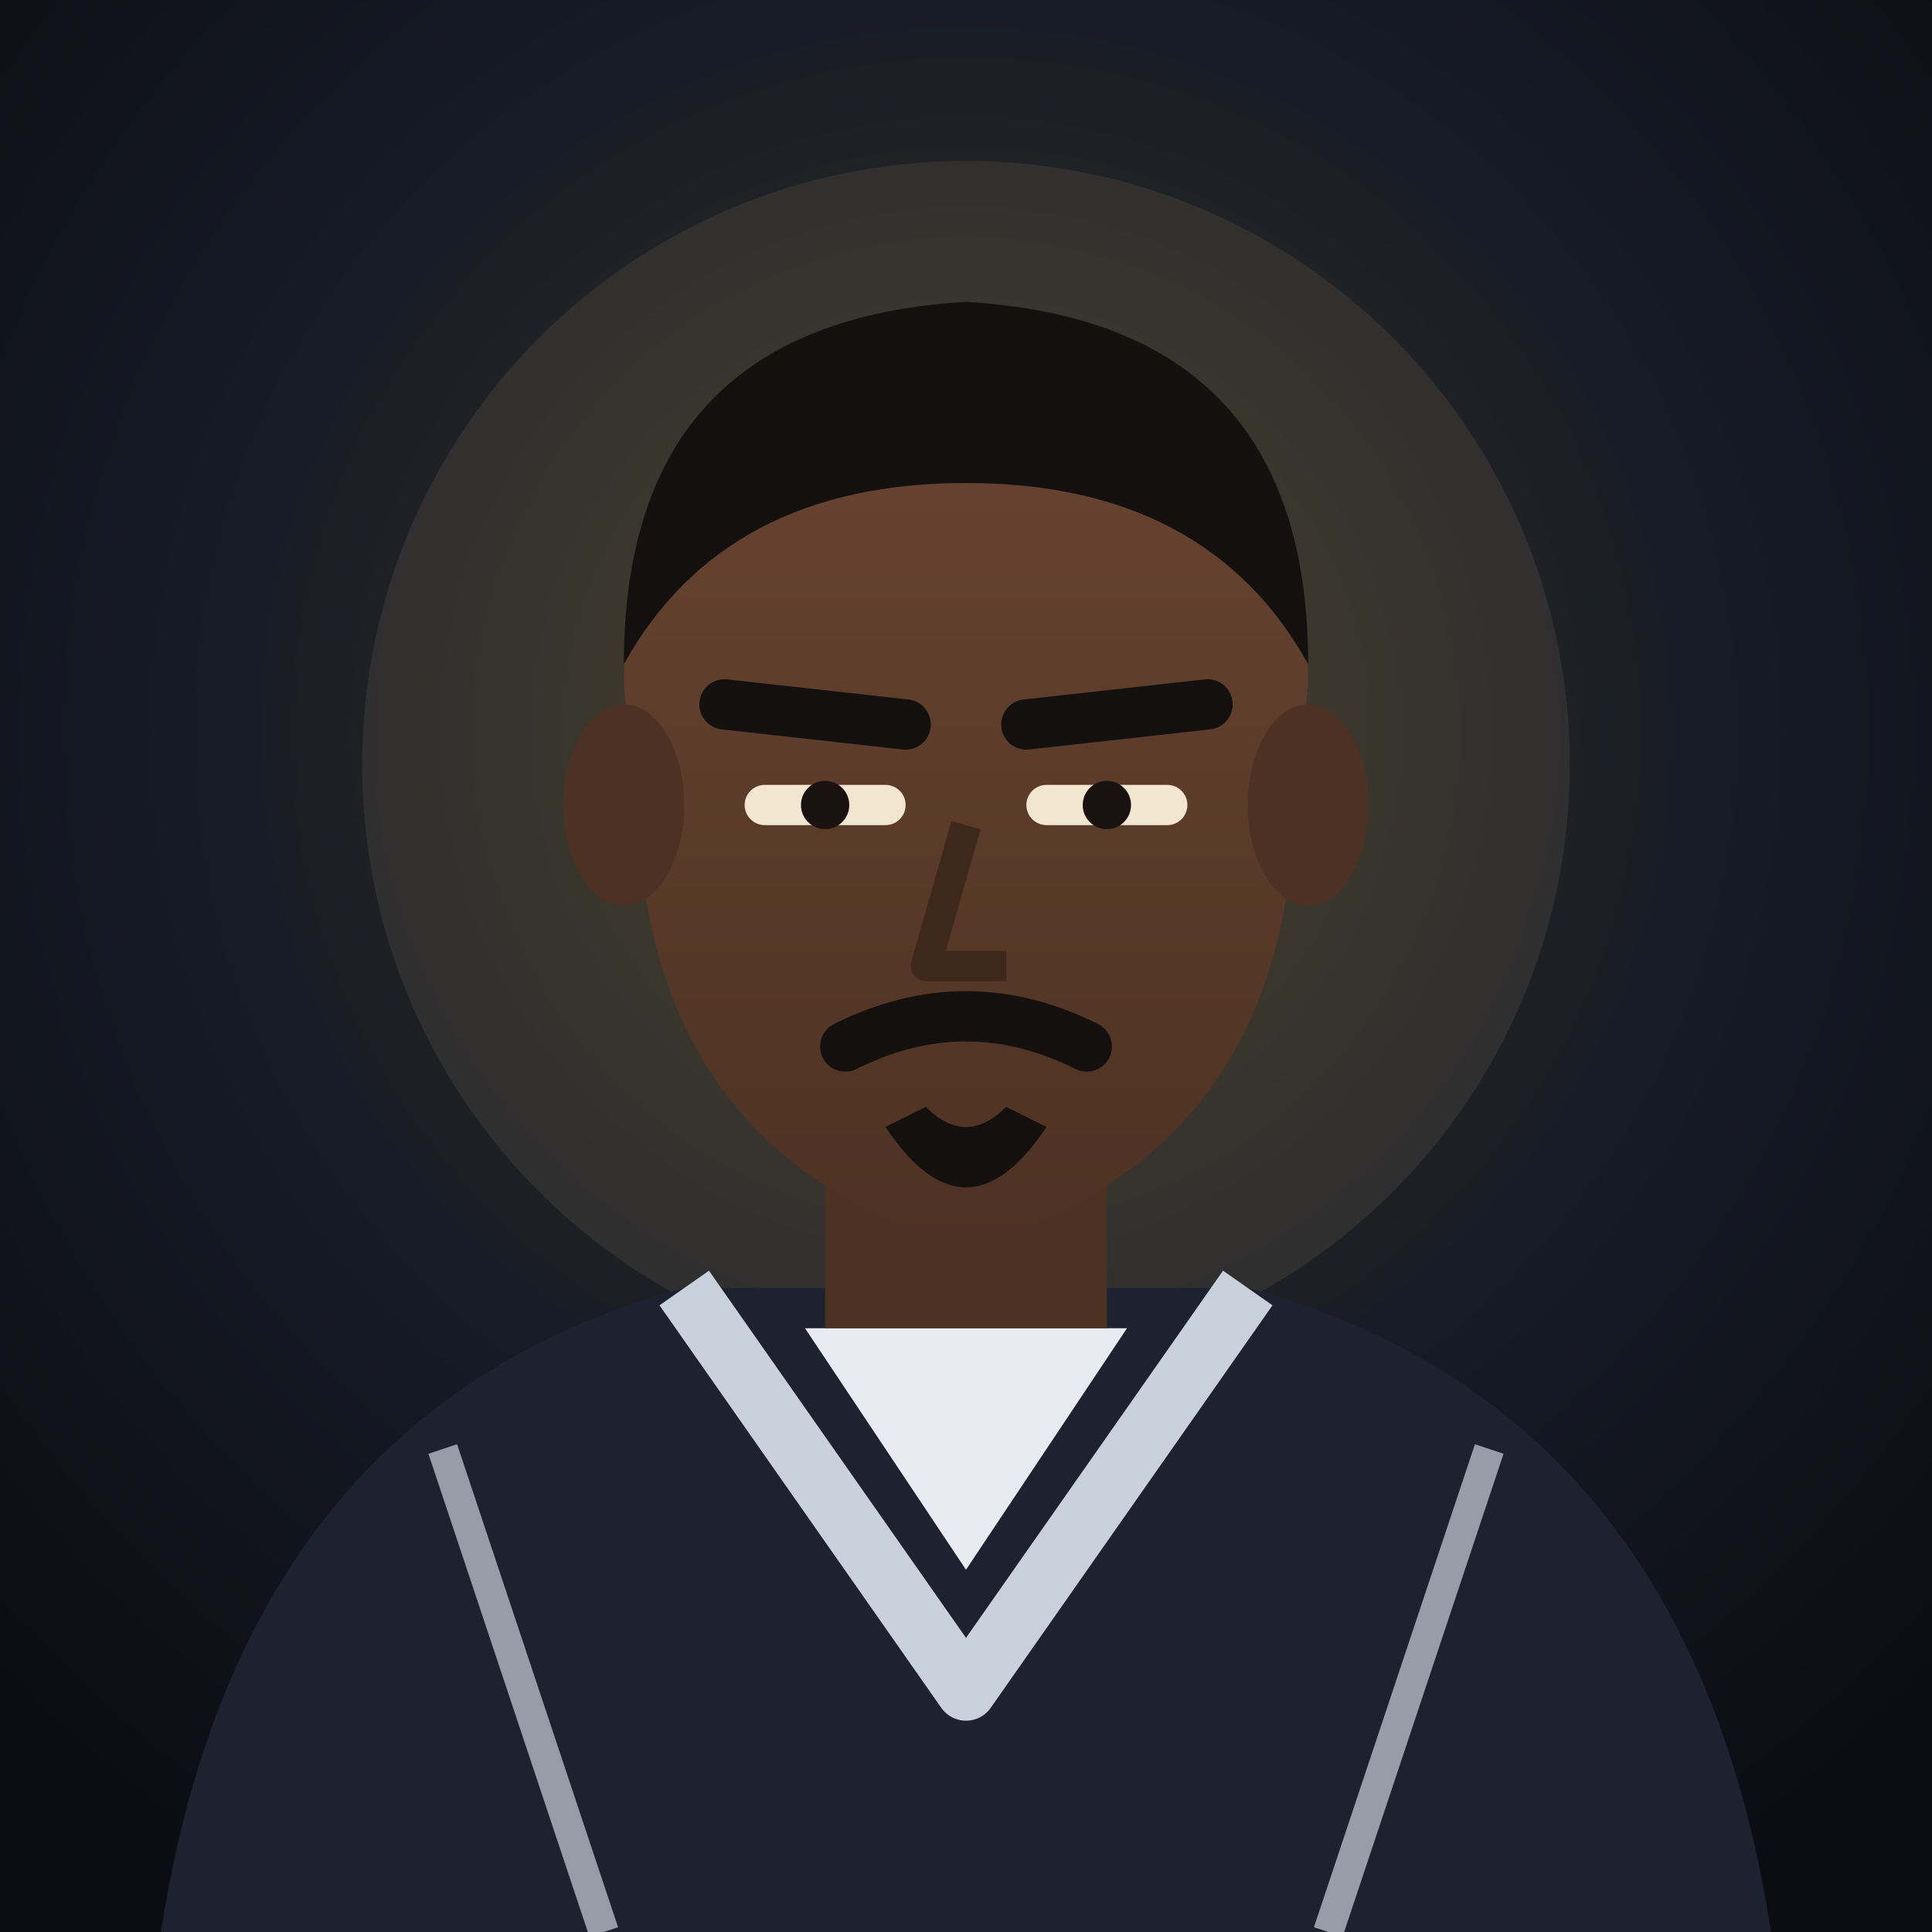
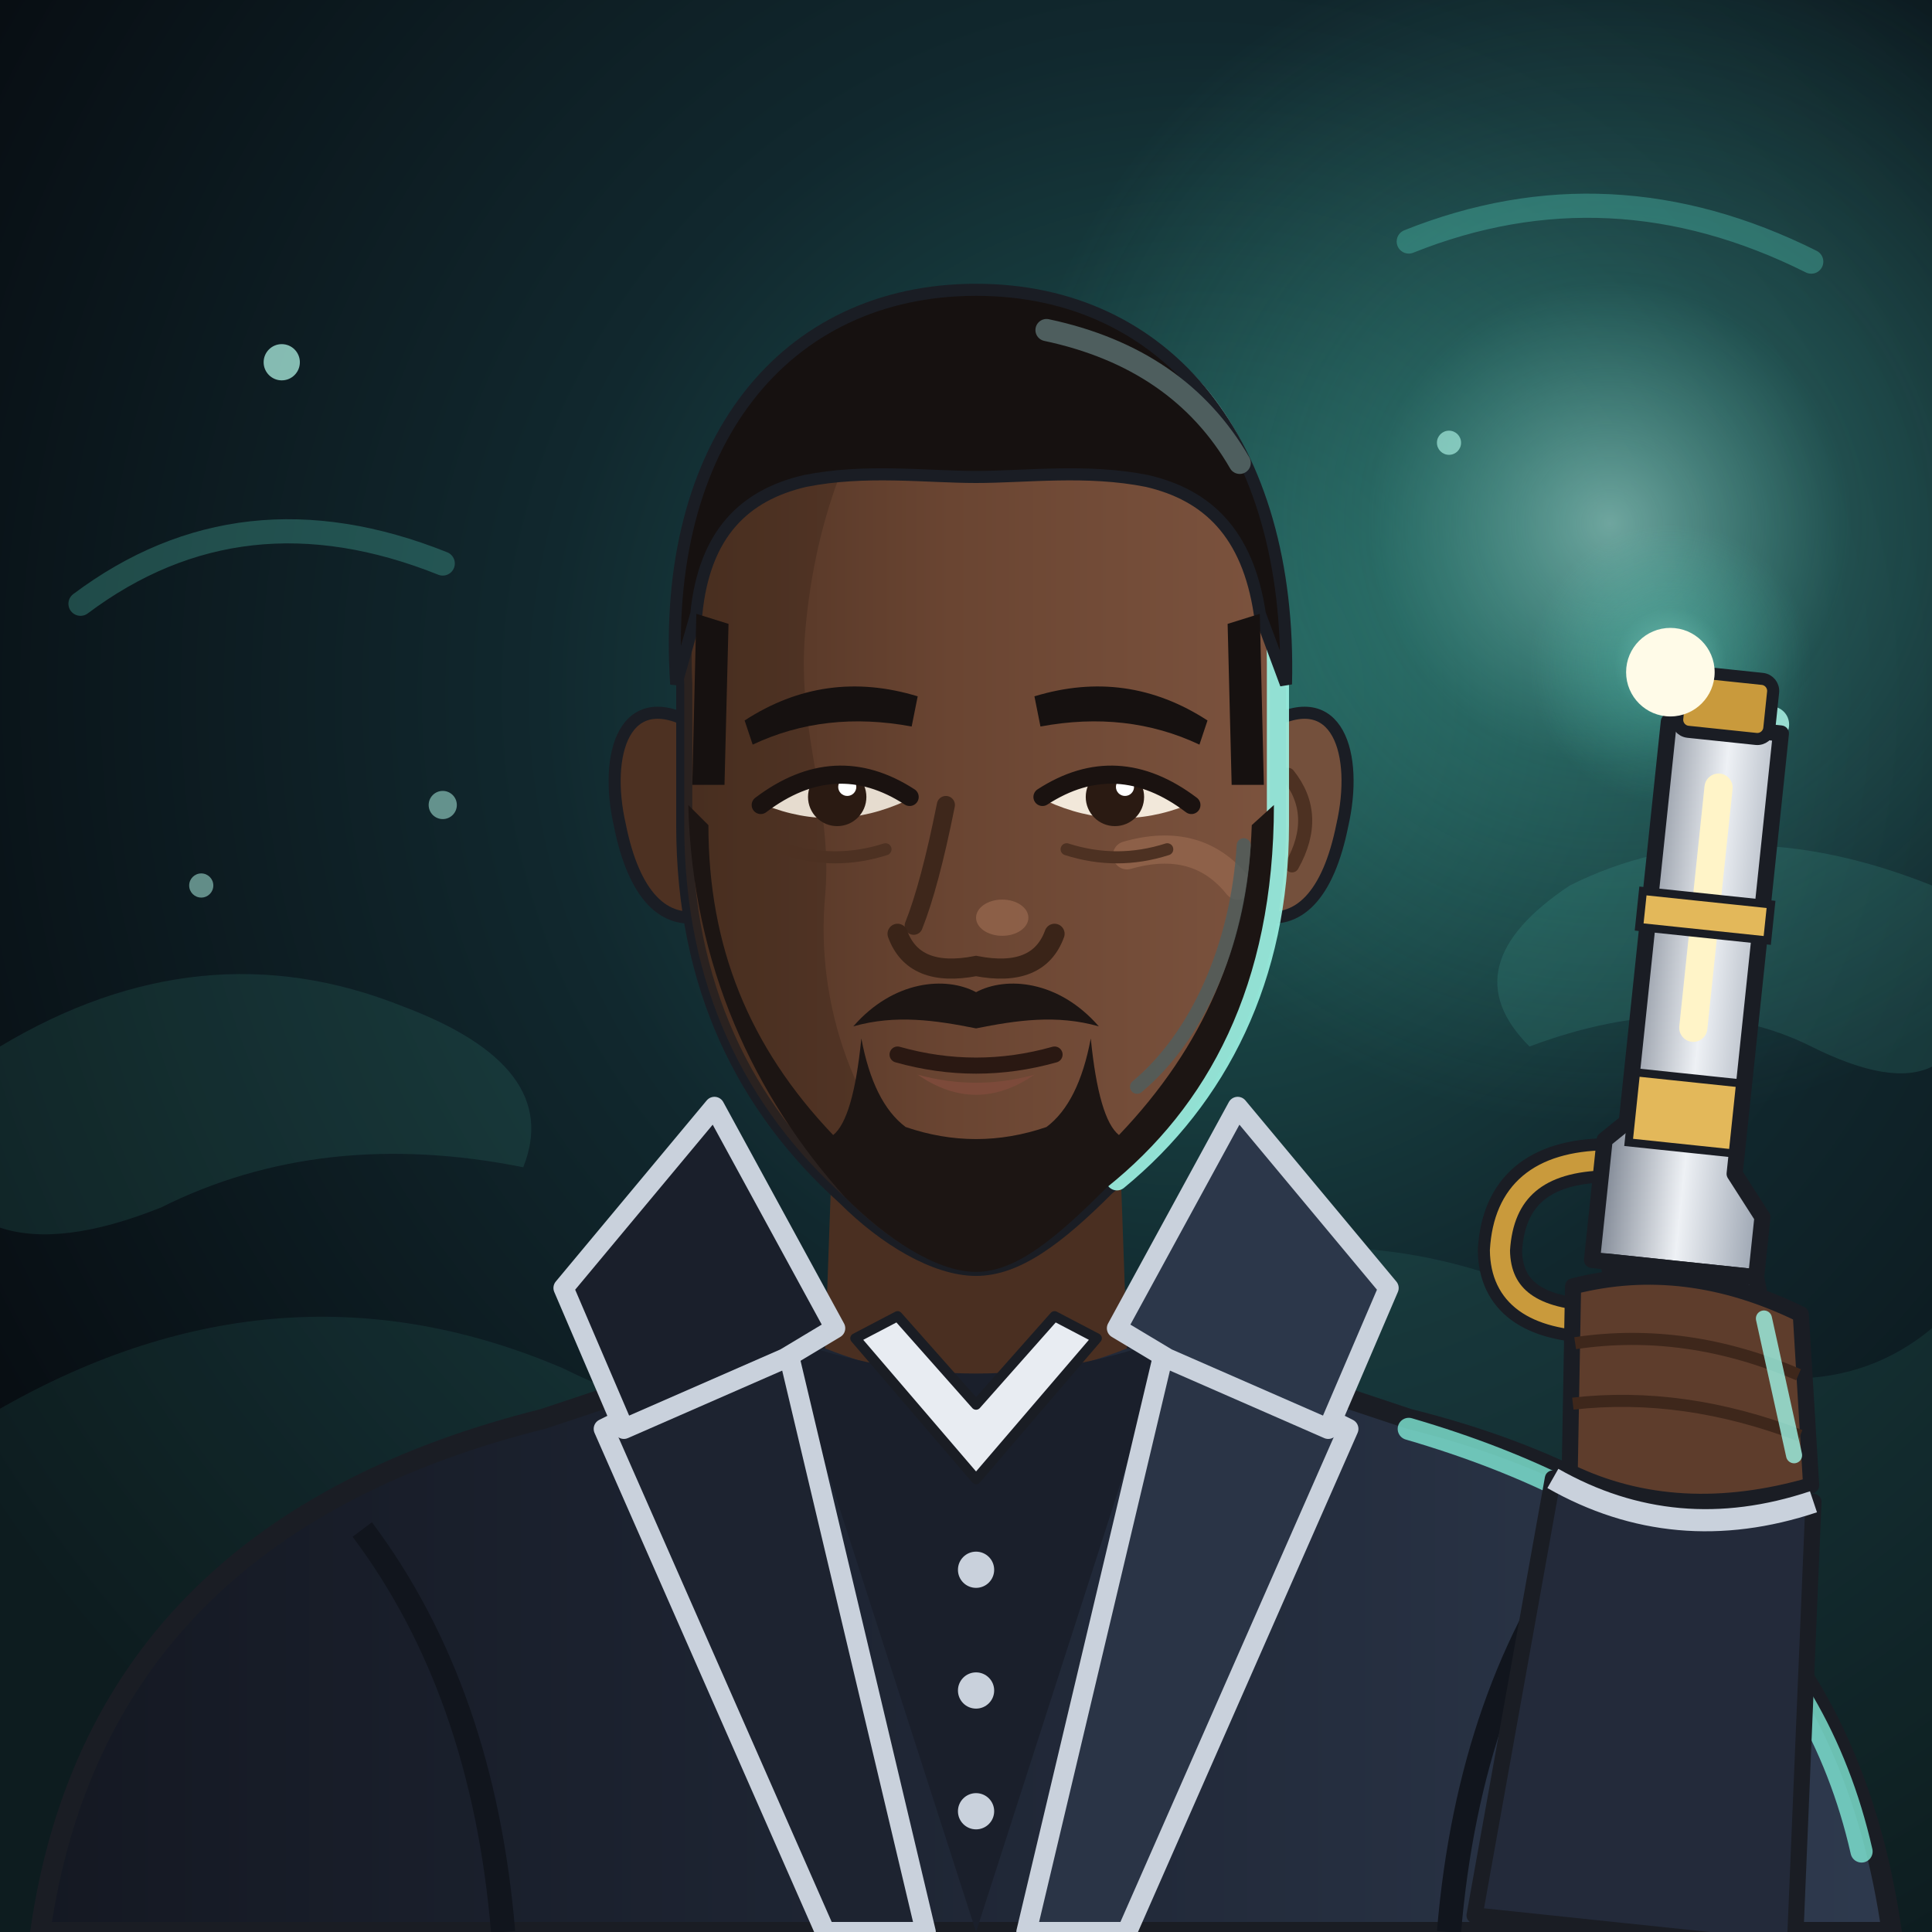
<svg xmlns="http://www.w3.org/2000/svg" width="384" height="384" viewBox="0 0 96 96">
  <defs>
-     <radialGradient id="bg" cx="0.5" cy="0.38" r="0.7">
-       <stop offset="0" stop-color="#3b3420" />
-       <stop offset="0.55" stop-color="#171b26" />
-       <stop offset="1" stop-color="#0b0d13" />
+     <radialGradient id="bg" cx="0.62" cy="0.36" r="0.75">
+       <stop offset="0" stop-color="#1f5a56" />
+       <stop offset="0.45" stop-color="#11282e" />
+       <stop offset="1" stop-color="#070b10" />
    </radialGradient>
-     <linearGradient id="skin" x1="0" y1="0" x2="0" y2="1">
-       <stop offset="0" stop-color="#6a4532" />
-       <stop offset="1" stop-color="#4d3122" />
+     <radialGradient id="glow" cx="0.5" cy="0.5" r="0.5">
+       <stop offset="0" stop-color="#b8fff0" stop-opacity="0.55" />
+       <stop offset="0.4" stop-color="#5fe8cf" stop-opacity="0.2" />
+       <stop offset="1" stop-color="#5fe8cf" stop-opacity="0" />
+     </radialGradient>
+     <linearGradient id="skin" x1="0" y1="0" x2="1" y2="0">
+       <stop offset="0" stop-color="#4f3223" />
+       <stop offset="0.45" stop-color="#6a4532" />
+       <stop offset="1" stop-color="#7c533e" />
+     </linearGradient>
+     <linearGradient id="coat" x1="0" y1="0" x2="1" y2="0">
+       <stop offset="0" stop-color="#141822" />
+       <stop offset="0.6" stop-color="#222a3a" />
+       <stop offset="1" stop-color="#2e3a4e" />
+     </linearGradient>
+     <linearGradient id="silver" x1="0" y1="0" x2="1" y2="0">
+       <stop offset="0" stop-color="#7d8592" />
+       <stop offset="0.5" stop-color="#eef1f5" />
+       <stop offset="1" stop-color="#9aa3b0" />
    </linearGradient>
  </defs>
  <rect width="96" height="96" fill="url(#bg)" />
-   <circle cx="48" cy="38" r="30" fill="#ffe9a8" opacity="0.08" />
-   <path d="M 8 96 Q 12 70 34 64 L 62 64 Q 84 70 88 96 Z" fill="#1d2230" />
-   <path d="M 34 64 L 48 84 L 62 64" fill="none" stroke="#c9d1dc" stroke-width="3" stroke-linejoin="round" />
-   <path d="M 22 72 L 30 96 M 74 72 L 66 96" stroke="#c9d1dc" stroke-width="1.5" opacity="0.7" />
-   <path d="M 40 66 L 48 78 L 56 66 Z" fill="#e8ecf2" />
-   <path d="M 41 54 L 41 66 L 55 66 L 55 54 Z" fill="#4d3122" />
-   <path d="M 31 34 Q 31 18 48 17 Q 65 18 65 34 L 64 44 Q 62 58 48 62 Q 34 58 32 44 Z" fill="url(#skin)" />
-   <ellipse cx="31" cy="40" rx="3" ry="5" fill="#4d3122" />
-   <ellipse cx="65" cy="40" rx="3" ry="5" fill="#4d3122" />
-   <path d="M 31 33 Q 31 16 48 15 Q 65 16 65 33 Q 60 24 48 24 Q 36 24 31 33 Z" fill="#141010" />
-   <path d="M 36 35 L 45 36 M 51 36 L 60 35" stroke="#141010" stroke-width="2.5" stroke-linecap="round" />
-   <path d="M 38 40 L 44 40 M 52 40 L 58 40" stroke="#f2e6d0" stroke-width="2" stroke-linecap="round" />
-   <circle cx="41" cy="40" r="1.2" fill="#1a1210" />
-   <circle cx="55" cy="40" r="1.2" fill="#1a1210" />
-   <path d="M 48 41 L 46 48 L 50 48" fill="none" stroke="#3e271b" stroke-width="1.5" stroke-linejoin="round" />
-   <path d="M 42 52 Q 48 49 54 52" fill="none" stroke="#141010" stroke-width="2.5" stroke-linecap="round" />
-   <path d="M 44 56 Q 48 62 52 56 L 50 55 Q 48 57 46 55 Z" fill="#141010" />
+   <circle cx="80" cy="26" r="30" fill="url(#glow)" />
+   <path d="M 0 70 Q 14 62 28 68 Q 40 74 52 66 Q 66 58 80 66 Q 90 71 96 66 L 96 96 L 0 96 Z" fill="#5fe8cf" opacity="0.08" />
+   <path d="M 0 52 Q 10 46 20 50 Q 28 53 26 58 Q 16 56 8 60 Q 3 62 0 61 Z" fill="#5fe8cf" opacity="0.1" />
+   <path d="M 96 44 Q 86 40 78 44 Q 72 48 76 52 Q 84 49 90 52 Q 94 54 96 53 Z" fill="#5fe8cf" opacity="0.12" />
+   <path d="M 4 30 Q 12 24 22 28" fill="none" stroke="#5fe8cf" stroke-width="1.2" stroke-linecap="round" opacity="0.25" />
+   <path d="M 70 12 Q 80 8 90 13" fill="none" stroke="#5fe8cf" stroke-width="1.2" stroke-linecap="round" opacity="0.3" />
+   <circle cx="14" cy="18" r="0.9" fill="#b8fff0" opacity="0.7" />
+   <circle cx="22" cy="40" r="0.7" fill="#b8fff0" opacity="0.5" />
+   <circle cx="88" cy="36" r="0.9" fill="#b8fff0" opacity="0.8" />
+   <circle cx="72" cy="22" r="0.6" fill="#b8fff0" opacity="0.6" />
+   <circle cx="10" cy="44" r="0.6" fill="#b8fff0" opacity="0.5" />
+   <path d="M 2 96 C 4 82 13 74 27 70.5 L 39 66.5 L 58 66.5 L 70 70.5 C 84 74 92 82 94 96 Z" fill="url(#coat)" stroke="#1a1d24" stroke-width="1" />
+   <path d="M 70 71 C 82 74.5 90 81 92.5 92" fill="none" stroke="#7fe8d6" stroke-width="1.1" stroke-linecap="round" opacity="0.8" />
+   <path d="M 18 76 Q 24 84 25 96 M 79 76 Q 73 84 72 96" fill="none" stroke="#11151d" stroke-width="1.2" />
+   <path d="M 41.5 53 L 41 67 Q 48.5 70 56 67 L 55.5 53 Z" fill="#4a2f21" />
+   <path d="M 39 66.5 L 48.5 96 L 58 66.5 Q 48.5 70 39 66.5 Z" fill="#1a1f2b" />
+   <path d="M 42.5 66.5 L 48.5 73.5 L 54.5 66.5 L 52.4 65.4 L 48.5 69.8 L 44.6 65.4 Z" fill="#e8ecf2" stroke="#1a1d24" stroke-width="0.5" stroke-linejoin="round" />
+   <circle cx="48.5" cy="78" r="0.9" fill="#c9d1dc" />
+   <circle cx="48.5" cy="84" r="0.9" fill="#c9d1dc" />
+   <circle cx="48.5" cy="90" r="0.9" fill="#c9d1dc" />
+   <path d="M 39 66.5 L 30 71 L 41 96 L 46 96 Z" fill="#1d2330" stroke="#c9d1dc" stroke-width="1" stroke-linejoin="round" />
+   <path d="M 58 66.5 L 67 71 L 56 96 L 51 96 Z" fill="#2a3446" stroke="#c9d1dc" stroke-width="1" stroke-linejoin="round" />
+   <path d="M 28 64 L 35.5 55 L 41.5 66 L 39 67.5 L 31 71 Z" fill="#1a1f2b" stroke="#c9d1dc" stroke-width="1" stroke-linejoin="round" />
+   <path d="M 69 64 L 61.5 55 L 55.5 66 L 58 67.5 L 66 71 Z" fill="#2c374a" stroke="#c9d1dc" stroke-width="1" stroke-linejoin="round" />
+   <path d="M 34.5 36 C 31 34 30 37.5 30.8 41 C 31.5 44.5 33 46 35 45.5 Z" fill="#4d3122" stroke="#1a1d24" stroke-width="0.6" />
+   <path d="M 63 36 C 66.5 34 67.5 37.5 66.7 41 C 66 44.5 64.5 46 62.5 45.5 Z" fill="#74503c" stroke="#1a1d24" stroke-width="0.6" />
+   <path d="M 64 38.5 Q 65.6 40.5 64.2 43" fill="none" stroke="#4d3122" stroke-width="0.7" stroke-linecap="round" />
+   <path d="M 34 34 C 33.5 24 39 16 48.5 16 C 58 16 63.5 23 63.5 33 L 63.5 41 C 63.5 49 60 55 55 59 C 52.5 61.5 50.5 63 48.5 63 C 46.5 63 44 61.5 42 59.5 C 37 55 34 49 34 41 Z" fill="url(#skin)" stroke="#1a1d24" stroke-width="0.8" />
+   <path d="M 41 16.8 C 37 18.5 33.5 24 34 34 L 34 41 C 34 49 37 55 42 59.5 C 44 61.5 46 62.8 48 63 L 46.5 59.5 C 42.5 55.5 40.5 50 41 44.5 C 41.4 40 39.6 36.5 40 31.5 C 40.5 25.5 42.5 20.5 46 16.4 Z" fill="#3e271b" opacity="0.45" />
+   <path d="M 56 42.5 Q 59.5 41.5 61.5 44" fill="none" stroke="#94654c" stroke-width="1.4" stroke-linecap="round" opacity="0.8" />
+   <path d="M 58.5 18.6 C 61.8 21.6 63.5 27 63.5 33 L 63.5 41 C 63.5 48.5 60.5 54.5 55.5 58.6" fill="none" stroke="#9ff5e6" stroke-width="1.1" stroke-linecap="round" opacity="0.9" />
+   <path d="M 33.6 34 C 32.8 22 39 14.4 48.5 14.4 C 58 14.4 64.2 22 63.9 34 L 62.6 30.5 C 62 26.5 60 24.6 57 23.9 C 54 23.3 51 23.7 48.5 23.7 C 46 23.7 43 23.3 40 23.9 C 37 24.6 35 26.5 34.6 30.5 Z" fill="#161110" stroke="#1a1d24" stroke-width="0.6" />
+   <path d="M 52 16.4 Q 58.6 17.8 61.6 23" fill="none" stroke="#4e5e5e" stroke-width="1.1" stroke-linecap="round" />
+   <path d="M 34.6 30.5 L 34.4 39 L 36 39 L 36.2 31 Z M 62.6 30.5 L 62.8 39 L 61.2 39 L 61 31 Z" fill="#161110" />
+   <path d="M 37 35.8 Q 41 33.2 45.6 34.6 L 45.3 36.1 Q 41 35.3 37.4 37 Z" fill="#161110" />
+   <path d="M 60 35.8 Q 56 33.2 51.4 34.6 L 51.7 36.1 Q 56 35.3 59.6 37 Z" fill="#161110" />
+   <path d="M 38 40 Q 41.5 37.6 45 39.8 Q 41.5 41.4 38 40 Z" fill="#e6dccf" />
+   <path d="M 52 39.8 Q 55.5 37.6 59 40 Q 55.5 41.4 52 39.8 Z" fill="#f2e8da" />
+   <circle cx="41.6" cy="39.6" r="1.45" fill="#2a1a12" />
+   <circle cx="55.4" cy="39.6" r="1.45" fill="#2a1a12" />
+   <circle cx="42.1" cy="39.1" r="0.45" fill="#ffffff" />
+   <circle cx="55.9" cy="39.1" r="0.45" fill="#ffffff" />
+   <path d="M 37.8 40 Q 41.5 37.2 45.2 39.6 M 51.8 39.6 Q 55.5 37.2 59.2 40" fill="none" stroke="#1a1210" stroke-width="0.9" stroke-linecap="round" />
+   <path d="M 39 42.2 Q 41.5 43 44 42.2 M 53 42.2 Q 55.5 43 58 42.2" fill="none" stroke="#4d3122" stroke-width="0.6" stroke-linecap="round" />
+   <path d="M 47 40 Q 46.2 44 45.4 46" fill="none" stroke="#3e271b" stroke-width="0.9" stroke-linecap="round" />
+   <path d="M 44.6 46.4 Q 45.4 48.6 48.5 48 Q 51.6 48.6 52.4 46.4" fill="none" stroke="#3a2418" stroke-width="1" stroke-linecap="round" />
+   <ellipse cx="49.8" cy="45.6" rx="1.3" ry="0.9" fill="#94654c" opacity="0.8" />
+   <path d="M 34.2 40 C 34.4 48 37.5 54.5 42 59.5 C 44 61.5 46.5 63.2 48.5 63.2 C 50.5 63.2 52.5 61.5 55 59 C 60 55 63.3 49 63.3 40 L 62.2 41 C 62 47 59.8 52 55.6 56.4 Q 54.6 55.6 54.2 51.6 Q 53.6 54.8 52 56 Q 48.5 57.2 45 56 Q 43.4 54.8 42.8 51.6 Q 42.4 55.6 41.4 56.4 C 37.2 52 35.2 47 35.2 41 Z" fill="#1c1513" />
+   <path d="M 42.4 51 C 44.4 48.7 47 48.5 48.5 49.3 C 50 48.5 52.6 48.7 54.6 51 C 52.5 50.4 50.5 50.7 48.5 51.1 C 46.5 50.7 44.5 50.4 42.4 51 Z" fill="#1c1513" />
+   <path d="M 44.6 52.4 Q 48.5 53.5 52.4 52.4" fill="none" stroke="#2a1812" stroke-width="0.8" stroke-linecap="round" />
+   <path d="M 45.6 53.4 Q 48.5 55.4 51.4 53.4 Q 48.5 54.2 45.6 53.4 Z" fill="#7c4a3a" />
+   <path d="M 56.5 54 C 59.5 51.5 61.5 47 61.8 42" fill="none" stroke="#4e5e5e" stroke-width="0.7" stroke-linecap="round" opacity="0.8" />
+   <circle cx="83" cy="33" r="7" fill="url(#glow)" />
+   <g transform="rotate(6 83 60)">
+     <path d="M 79.6 58 Q 74.6 58.6 74.8 63 Q 75.2 66.4 80 66" fill="none" stroke="#1a1d24" stroke-width="2.2" stroke-linecap="round" />
+     <path d="M 79.6 58 Q 74.6 58.6 74.8 63 Q 75.2 66.4 80 66" fill="none" stroke="#c99a3c" stroke-width="1" stroke-linecap="round" />
+     <path d="M 80.4 36 L 86 36 L 86 58 L 87.6 60 L 87.6 63 L 79.4 63 L 79.4 57 L 80.4 56 Z" fill="url(#silver)" stroke="#1a1d24" stroke-width="0.8" stroke-linejoin="round" />
+     <rect x="80.8" y="33.4" width="4.6" height="3" rx="0.6" fill="#c99a3c" stroke="#1a1d24" stroke-width="0.6" />
+     <path d="M 83.2 39 L 83.2 51" stroke="#fff4c8" stroke-width="1.4" stroke-linecap="round" />
+     <rect x="80" y="44.5" width="6.4" height="1.8" fill="#e3b85a" stroke="#1a1d24" stroke-width="0.4" />
+     <path d="M 80.6 53.5 L 85.8 53.5 L 85.8 57 L 80.6 57 Z" fill="#e3b85a" stroke="#1a1d24" stroke-width="0.4" />
+     <path d="M 80.2 63 L 87.6 63 L 91.6 76 L 84.6 77.4 Z" fill="#3a404d" stroke="#1a1d24" stroke-width="0.8" stroke-linejoin="round" />
+     <path d="M 78.6 64.4 Q 84 62.4 90 64.6 L 91.4 73 Q 85 75.6 79.4 73.6 Z" fill="#5e3d2c" stroke="#1a1d24" stroke-width="0.8" stroke-linejoin="round" />
+     <path d="M 79 67.2 Q 84.4 65.8 90.2 67.6 M 79.2 70.2 Q 84.6 69 90.6 70.6" fill="none" stroke="#3e271b" stroke-width="0.6" />
+     <path d="M 88.2 65 L 90.4 71.6" stroke="#9ff5e6" stroke-width="0.8" stroke-linecap="round" opacity="0.8" />
+     <path d="M 78.6 74 Q 85 76.8 91.6 73.8 L 93 96 L 77 96 Z" fill="#232a3a" stroke="#1a1d24" stroke-width="0.8" stroke-linejoin="round" />
+     <path d="M 78.6 74 Q 85 76.8 91.6 73.8" fill="none" stroke="#c9d1dc" stroke-width="1.1" />
+   </g>
+   <circle cx="83" cy="33.4" r="2.2" fill="#fffbe8" />
</svg>
